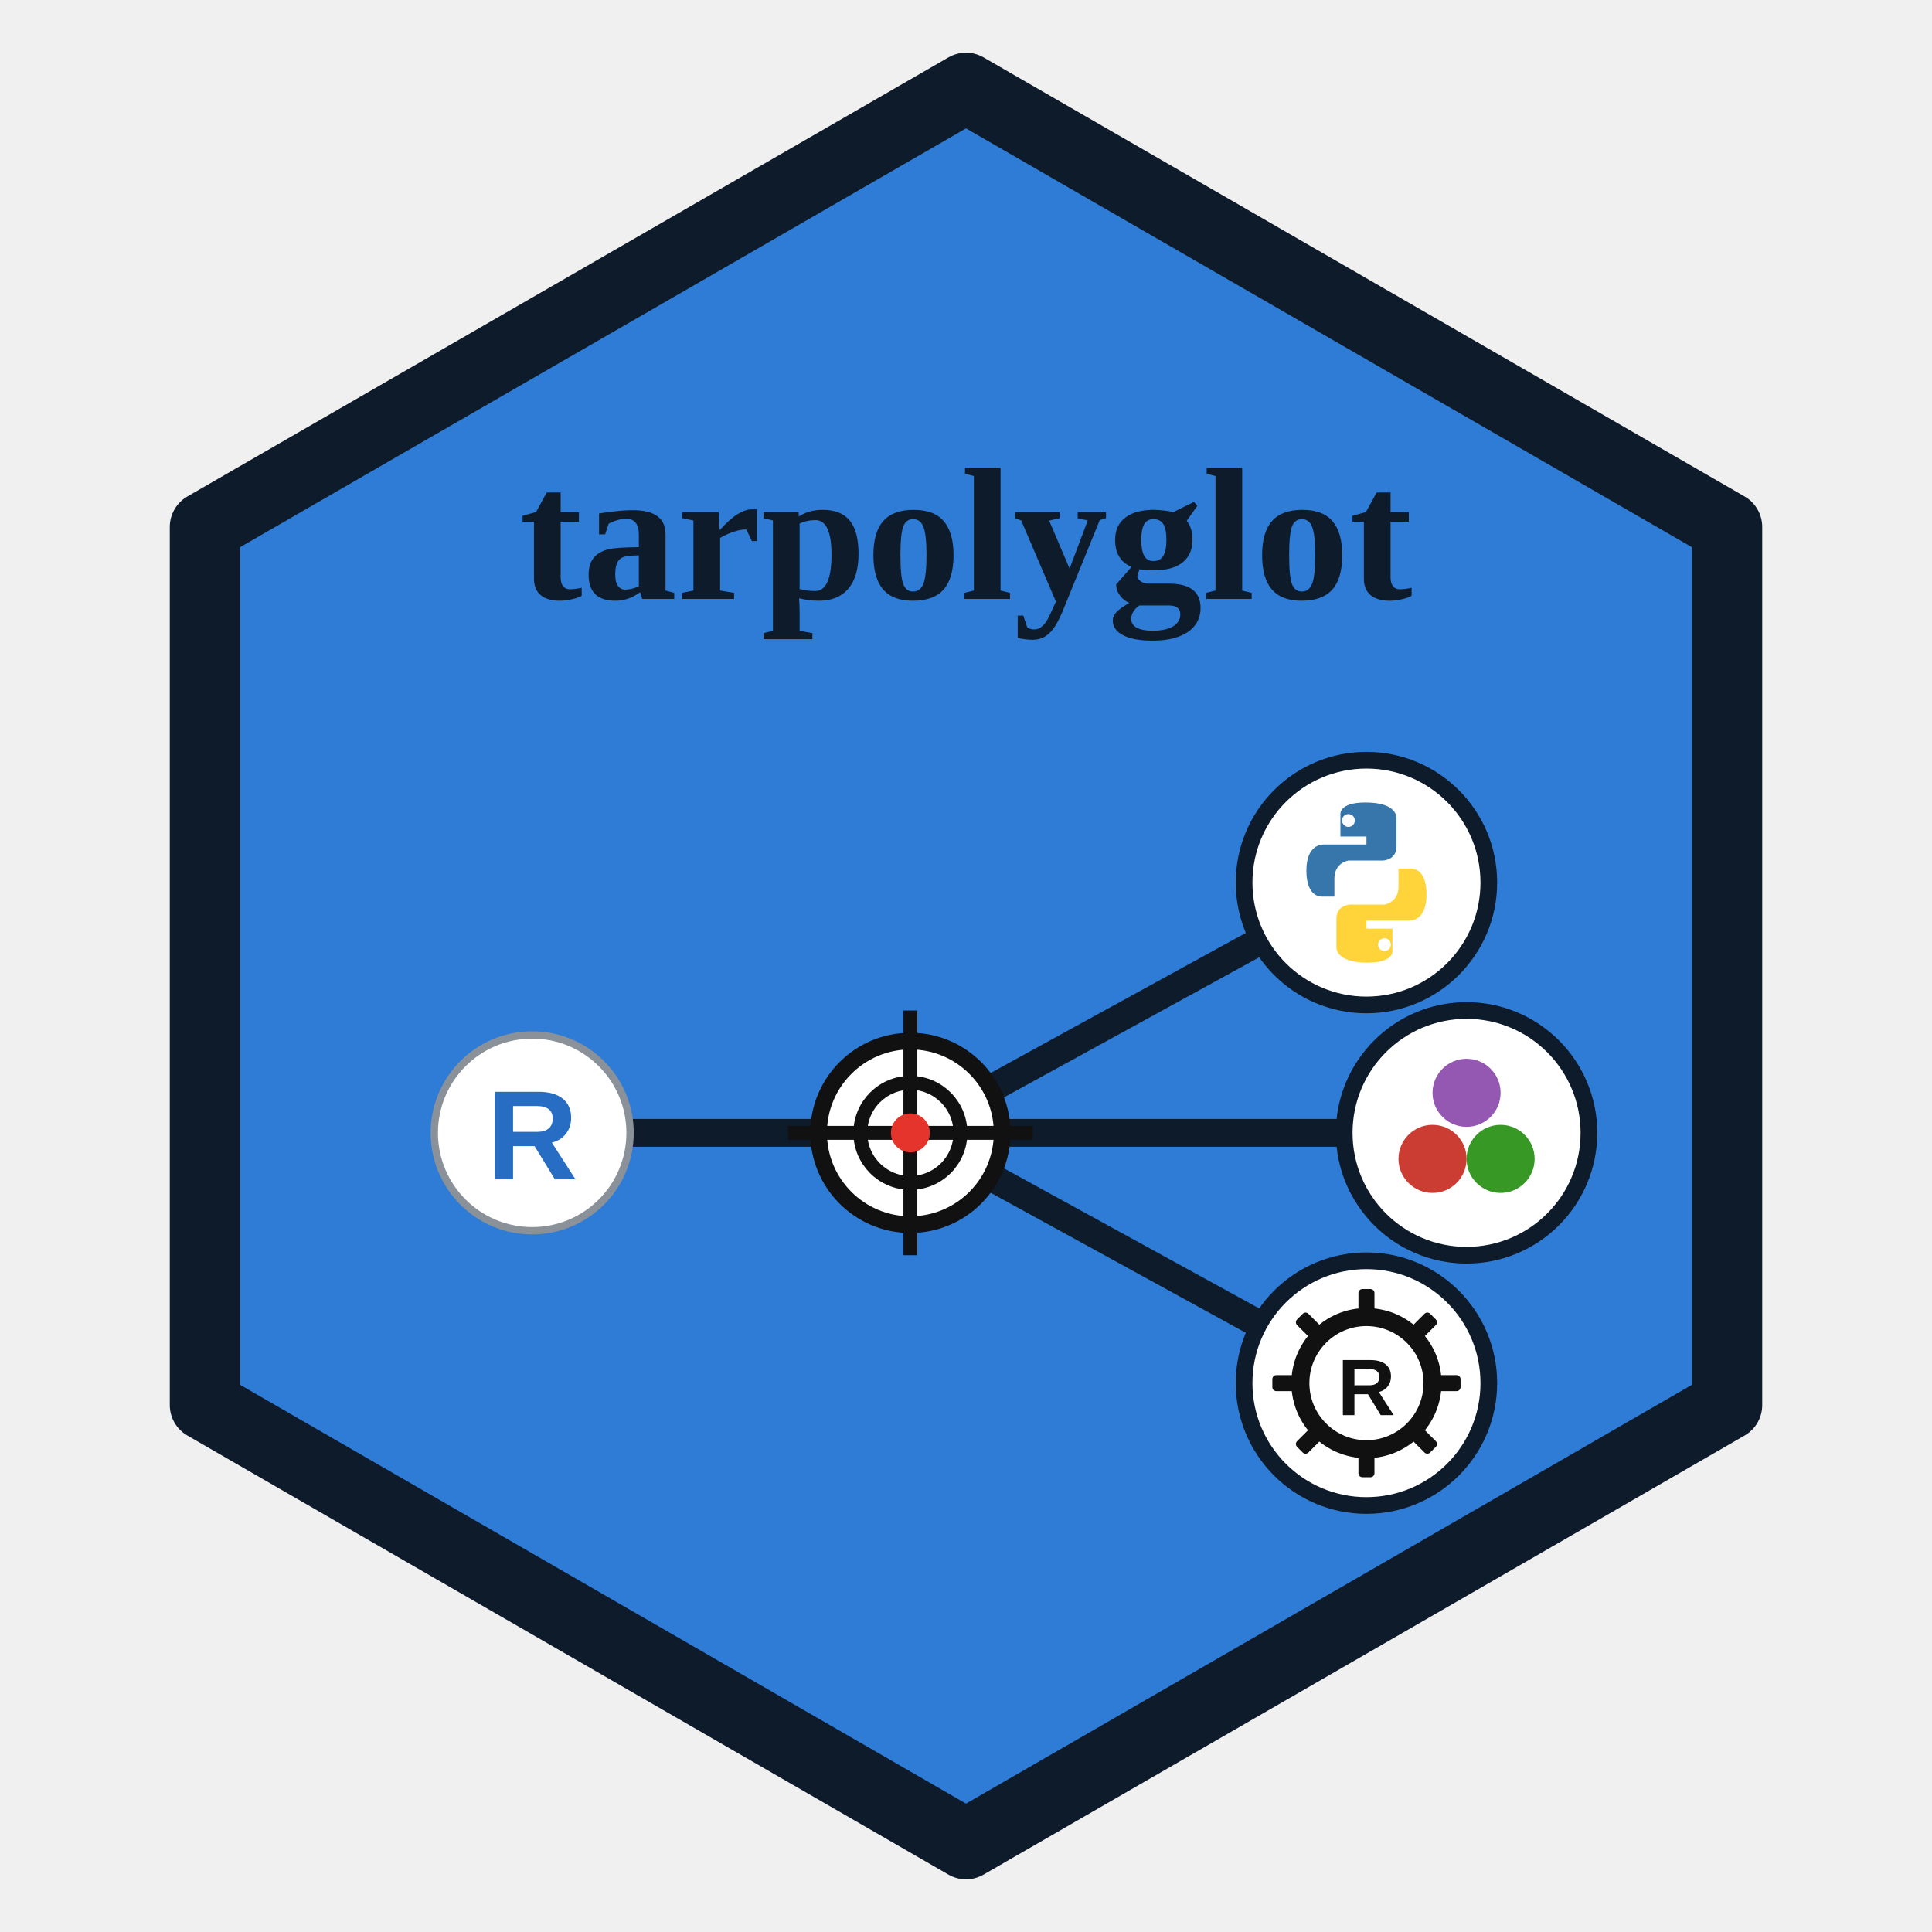
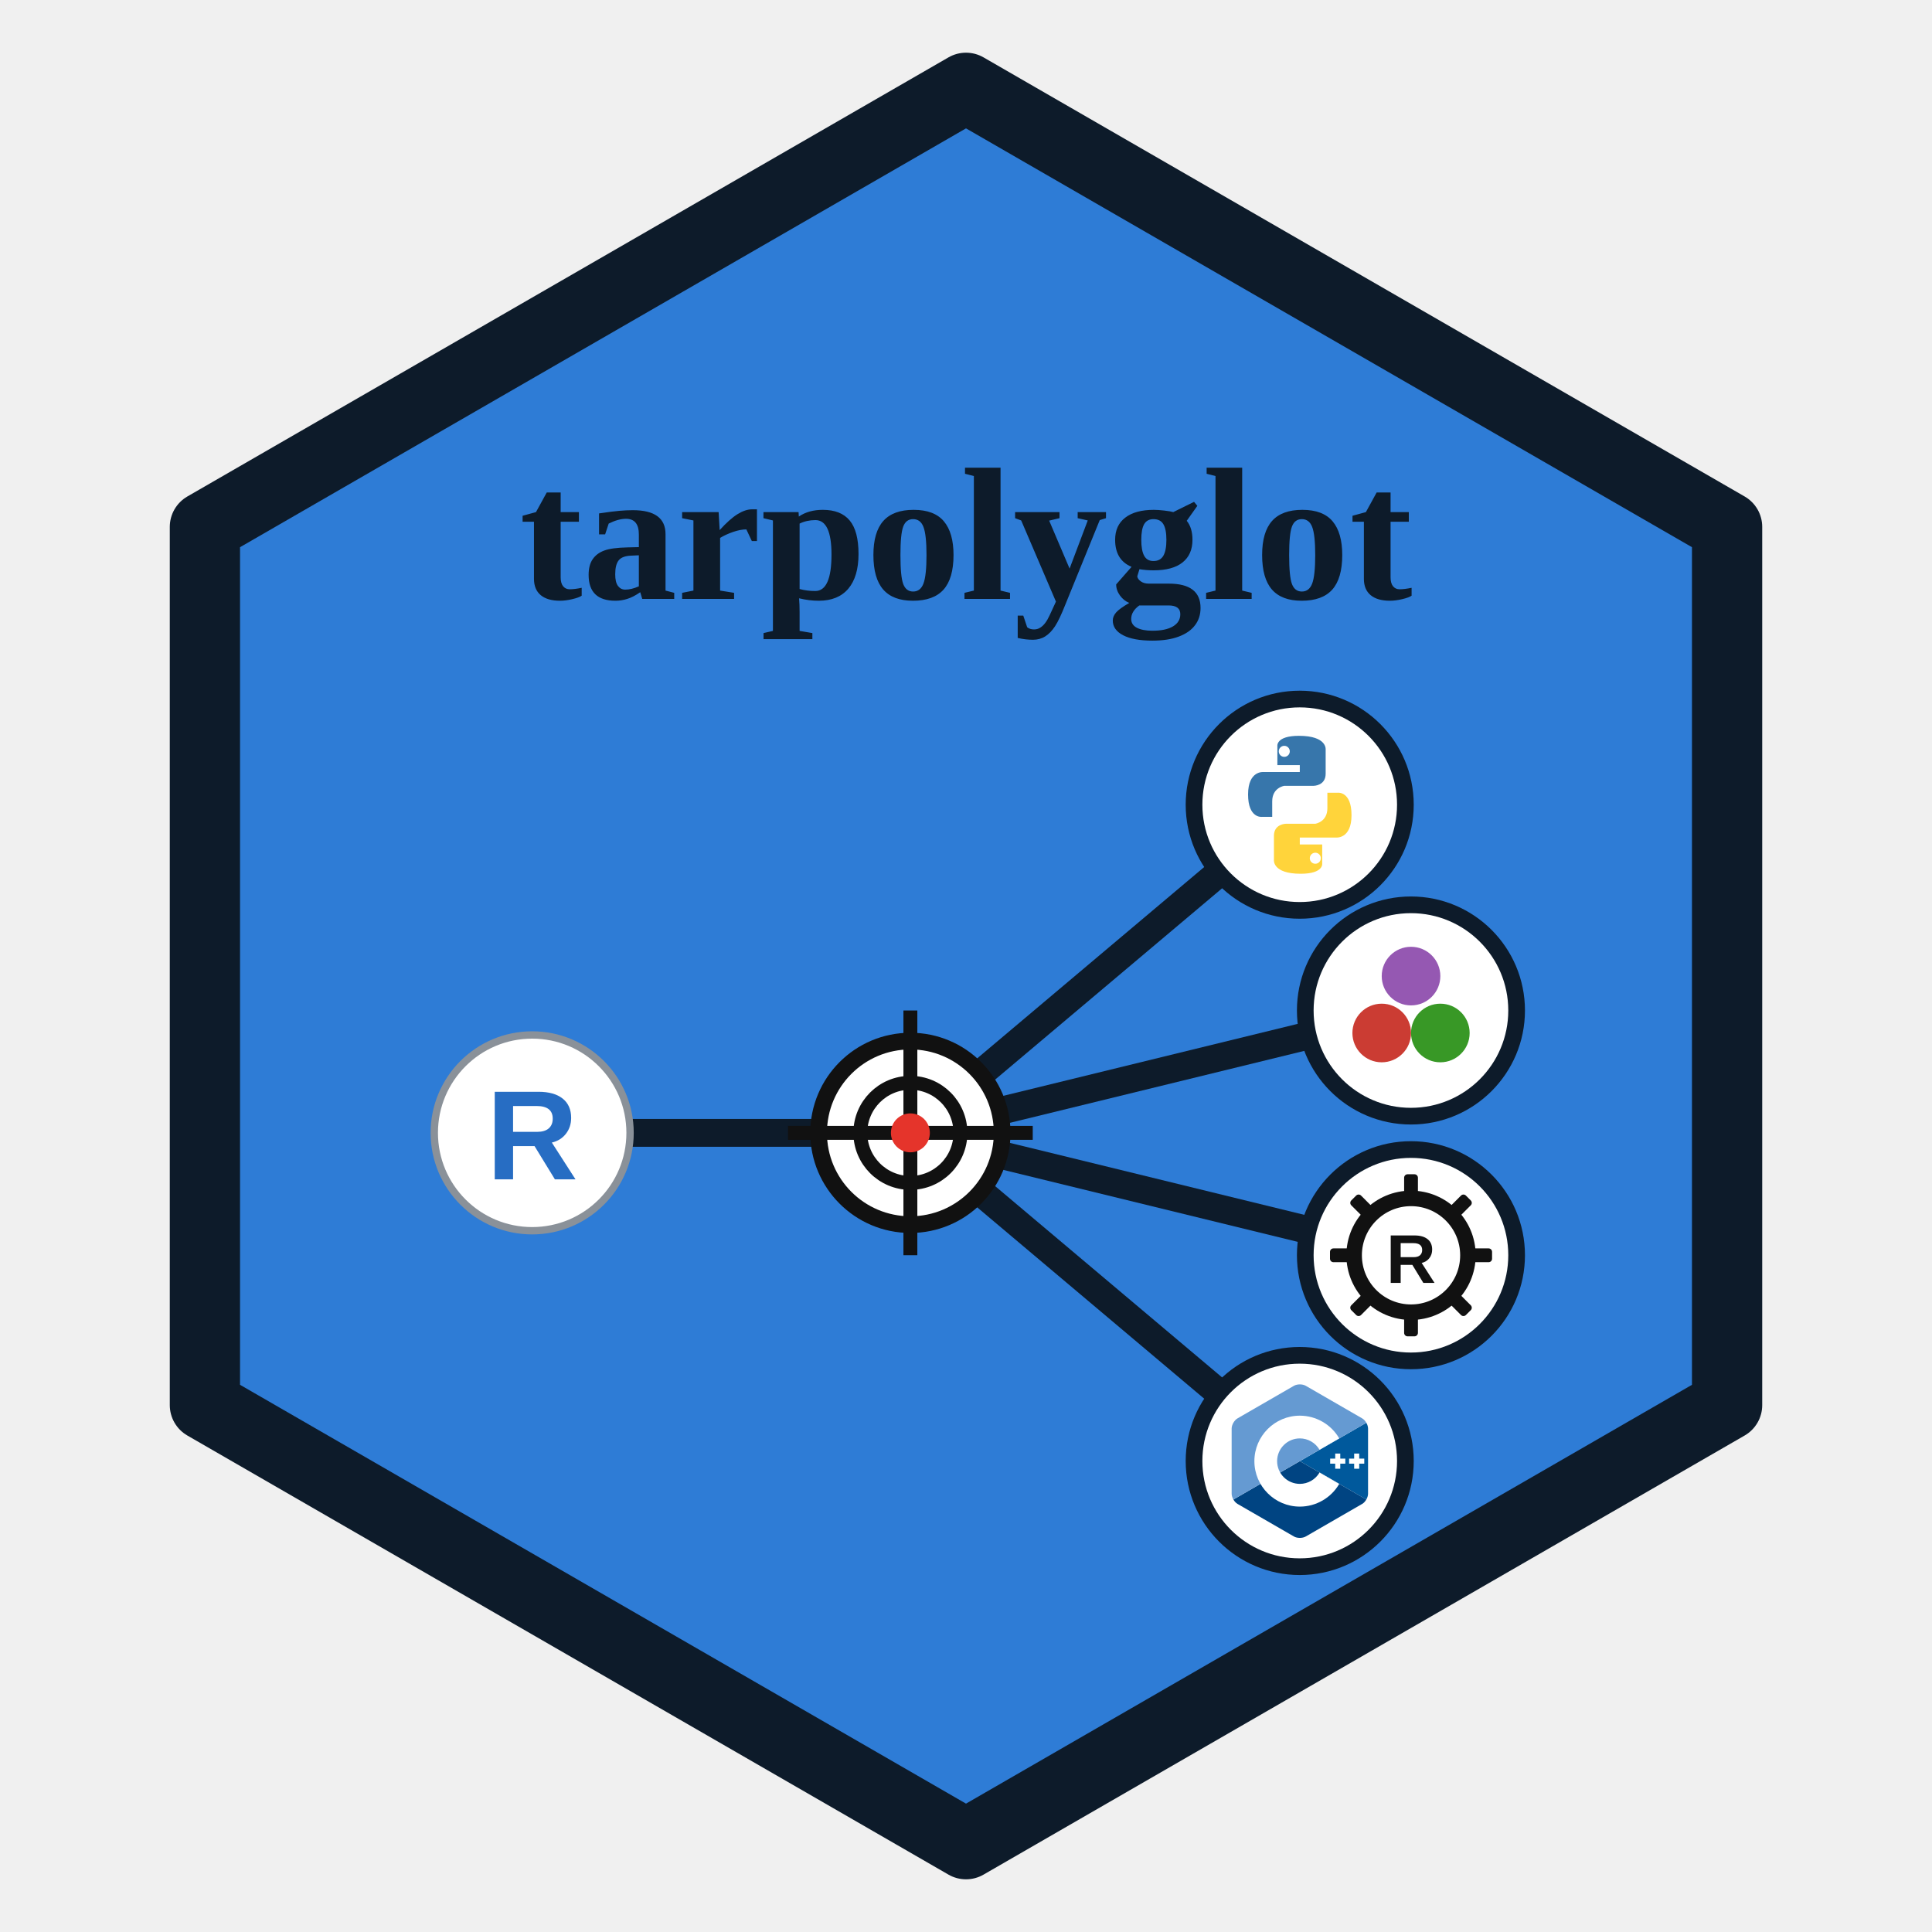
<svg xmlns="http://www.w3.org/2000/svg" viewBox="-15 0 330 330" role="img">
  <path d="M150 15 L280 90 L280 240 L150 315 L20 240 L20 90 Z" fill="#2E7CD6" stroke="#0d1b2a" stroke-width="12" stroke-linejoin="round" />
  <g transform="translate(150 165) scale(0.95) translate(-150 -165)">
    <text x="150" y="99" text-anchor="middle" textLength="196" lengthAdjust="spacingAndGlyphs" font-family="Georgia,'Times New Roman',serif" font-weight="700" font-size="34" fill="#0d1b2a">tarpolyglot</text>
-     <g stroke="#0d1b2a" stroke-width="5">
+     <g stroke="#0d1b2a" stroke-width="5" stroke-linecap="round">
      <line x1="72" y1="195" x2="140" y2="195" />
-       <line x1="140" y1="195" x2="222" y2="150" />
-       <line x1="140" y1="195" x2="240" y2="195" />
-       <line x1="140" y1="195" x2="222" y2="240" />
+       <line x1="140" y1="195" x2="210" y2="136" />
+       <line x1="140" y1="195" x2="230" y2="173" />
+       <line x1="140" y1="195" x2="230" y2="217" />
+       <line x1="140" y1="195" x2="210" y2="254" />
    </g>
    <g transform="translate(115 170) scale(0.5)">
      <circle cx="50" cy="50" r="33" fill="#fff" stroke="#111" stroke-width="6" />
      <line x1="50" y1="6" x2="50" y2="94" stroke="#111" stroke-width="5" />
      <line x1="6" y1="50" x2="94" y2="50" stroke="#111" stroke-width="5" />
      <circle cx="50" cy="50" r="18" fill="none" stroke="#111" stroke-width="5" />
      <circle cx="50" cy="50" r="7" fill="#E5342B" />
    </g>
    <g transform="translate(50 173) scale(0.44)">
      <circle cx="50" cy="50" r="40" fill="#fff" stroke="#8a9199" stroke-width="3" />
      <text x="50" y="69" text-anchor="middle" font-family="Arial,sans-serif" font-weight="800" font-size="52" fill="#276DC3">R</text>
    </g>
-     <circle cx="222" cy="150" r="22" fill="#fff" stroke="#0d1b2a" stroke-width="3" />
-     <g transform="translate(204 132) scale(0.36)">
+     <circle cx="210" cy="136" r="19" fill="#fff" stroke="#0d1b2a" stroke-width="3" />
+     <g transform="translate(194.515 120.515) scale(0.31)">
      <path fill="#3776AB" d="M49.5 10 C36 10 37 16 37 16 L37 27 L50 27 L50 31 L29 31 C29 31 20 30 20 44 C20 58 28 57 28 57 L34 57 L34 48 C34 40 41 39 41 39 L58 39 C58 39 65 39 65 32 L65 18 C65 18 66 10 49.5 10 Z" />
      <circle cx="41" cy="19" r="3.2" fill="#fff" />
      <g transform="rotate(180 50 50)">
        <path fill="#FFD43B" d="M49.5 10 C36 10 37 16 37 16 L37 27 L50 27 L50 31 L29 31 C29 31 20 30 20 44 C20 58 28 57 28 57 L34 57 L34 48 C34 40 41 39 41 39 L58 39 C58 39 65 39 65 32 L65 18 C65 18 66 10 49.5 10 Z" />
        <circle cx="41" cy="19" r="3.2" fill="#fff" />
      </g>
    </g>
-     <circle cx="240" cy="195" r="22" fill="#fff" stroke="#0d1b2a" stroke-width="3" />
-     <g transform="translate(222 177) scale(0.36)">
+     <circle cx="230" cy="173" r="19" fill="#fff" stroke="#0d1b2a" stroke-width="3" />
+     <g transform="translate(214.515 157.515) scale(0.31)">
      <circle cx="50" cy="30" r="17" fill="#9558B2" />
      <circle cx="33" cy="63" r="17" fill="#CB3C33" />
      <circle cx="67" cy="63" r="17" fill="#389826" />
    </g>
-     <circle cx="222" cy="240" r="22" fill="#fff" stroke="#0d1b2a" stroke-width="3" />
-     <g transform="translate(204 222) scale(0.36)">
+     <circle cx="230" cy="217" r="19" fill="#fff" stroke="#0d1b2a" stroke-width="3" />
+     <g transform="translate(214.515 201.515) scale(0.31)">
      <g fill="#111">
        <rect x="46" y="3" width="8" height="13" rx="2" />
        <g transform="rotate(45 50 50)">
          <rect x="46" y="3" width="8" height="13" rx="2" />
        </g>
        <g transform="rotate(90 50 50)">
          <rect x="46" y="3" width="8" height="13" rx="2" />
        </g>
        <g transform="rotate(135 50 50)">
          <rect x="46" y="3" width="8" height="13" rx="2" />
        </g>
        <g transform="rotate(180 50 50)">
          <rect x="46" y="3" width="8" height="13" rx="2" />
        </g>
        <g transform="rotate(225 50 50)">
          <rect x="46" y="3" width="8" height="13" rx="2" />
        </g>
        <g transform="rotate(270 50 50)">
          <rect x="46" y="3" width="8" height="13" rx="2" />
        </g>
        <g transform="rotate(315 50 50)">
          <rect x="46" y="3" width="8" height="13" rx="2" />
        </g>
      </g>
      <circle cx="50" cy="50" r="33" fill="none" stroke="#111" stroke-width="9" />
      <text x="50" y="66" text-anchor="middle" font-family="Arial,sans-serif" font-weight="800" font-size="40" fill="#111">R</text>
    </g>
+     <circle cx="210" cy="254" r="19" fill="#fff" stroke="#0d1b2a" stroke-width="3" />
+     <g transform="translate(196.225 240.225) scale(0.276)">
+       <g transform="translate(5.57 0) scale(0.290401)">
+         <path fill="#00599C" d="M302.107,258.262c2.401-4.159,3.893-8.845,3.893-13.053V99.14c0-4.208-1.49-8.893-3.892-13.052L153,172.175L302.107,258.262z" />
+         <path fill="#004482" d="M166.25,341.193l126.5-73.034c3.644-2.104,6.956-5.737,9.357-9.897L153,172.175L3.893,258.263c2.401,4.159,5.714,7.793,9.357,9.896l126.5,73.034C147.037,345.401,158.963,345.401,166.25,341.193z" />
+         <path fill="#659AD2" d="M302.108,86.087c-2.402-4.16-5.715-7.793-9.358-9.897L166.25,3.156c-7.287-4.208-19.213-4.208-26.5,0L13.25,76.19C5.962,80.397,0,90.725,0,99.14v146.069c0,4.208,1.491,8.894,3.893,13.053L153,172.175L302.108,86.087z" />
+         <path fill="#fff" d="M153,274.175c-56.243,0-102-45.757-102-102s45.757-102,102-102c36.292,0,70.139,19.53,88.331,50.968l-44.143,25.544c-9.105-15.736-26.038-25.512-44.188-25.512c-28.122,0-51,22.878-51,51c0,28.121,22.878,51,51,51c18.152,0,35.085-9.776,44.191-25.515l44.143,25.543C223.142,254.644,189.294,274.175,153,274.175z" />
+         <polygon fill="#fff" points="255,166.508 243.666,166.508 243.666,155.175 232.334,155.175 232.334,166.508 221,166.508 221,177.841 232.334,177.841 232.334,189.175 243.666,189.175 243.666,177.841 255,177.841" />
+         <polygon fill="#fff" points="297.5,166.508 286.166,166.508 286.166,155.175 274.834,155.175 274.834,166.508 263.5,166.508 263.5,177.841 274.834,177.841 274.834,189.175 286.166,189.175 286.166,177.841 297.5,177.841" />
+       </g>
+     </g>
  </g>
</svg>
